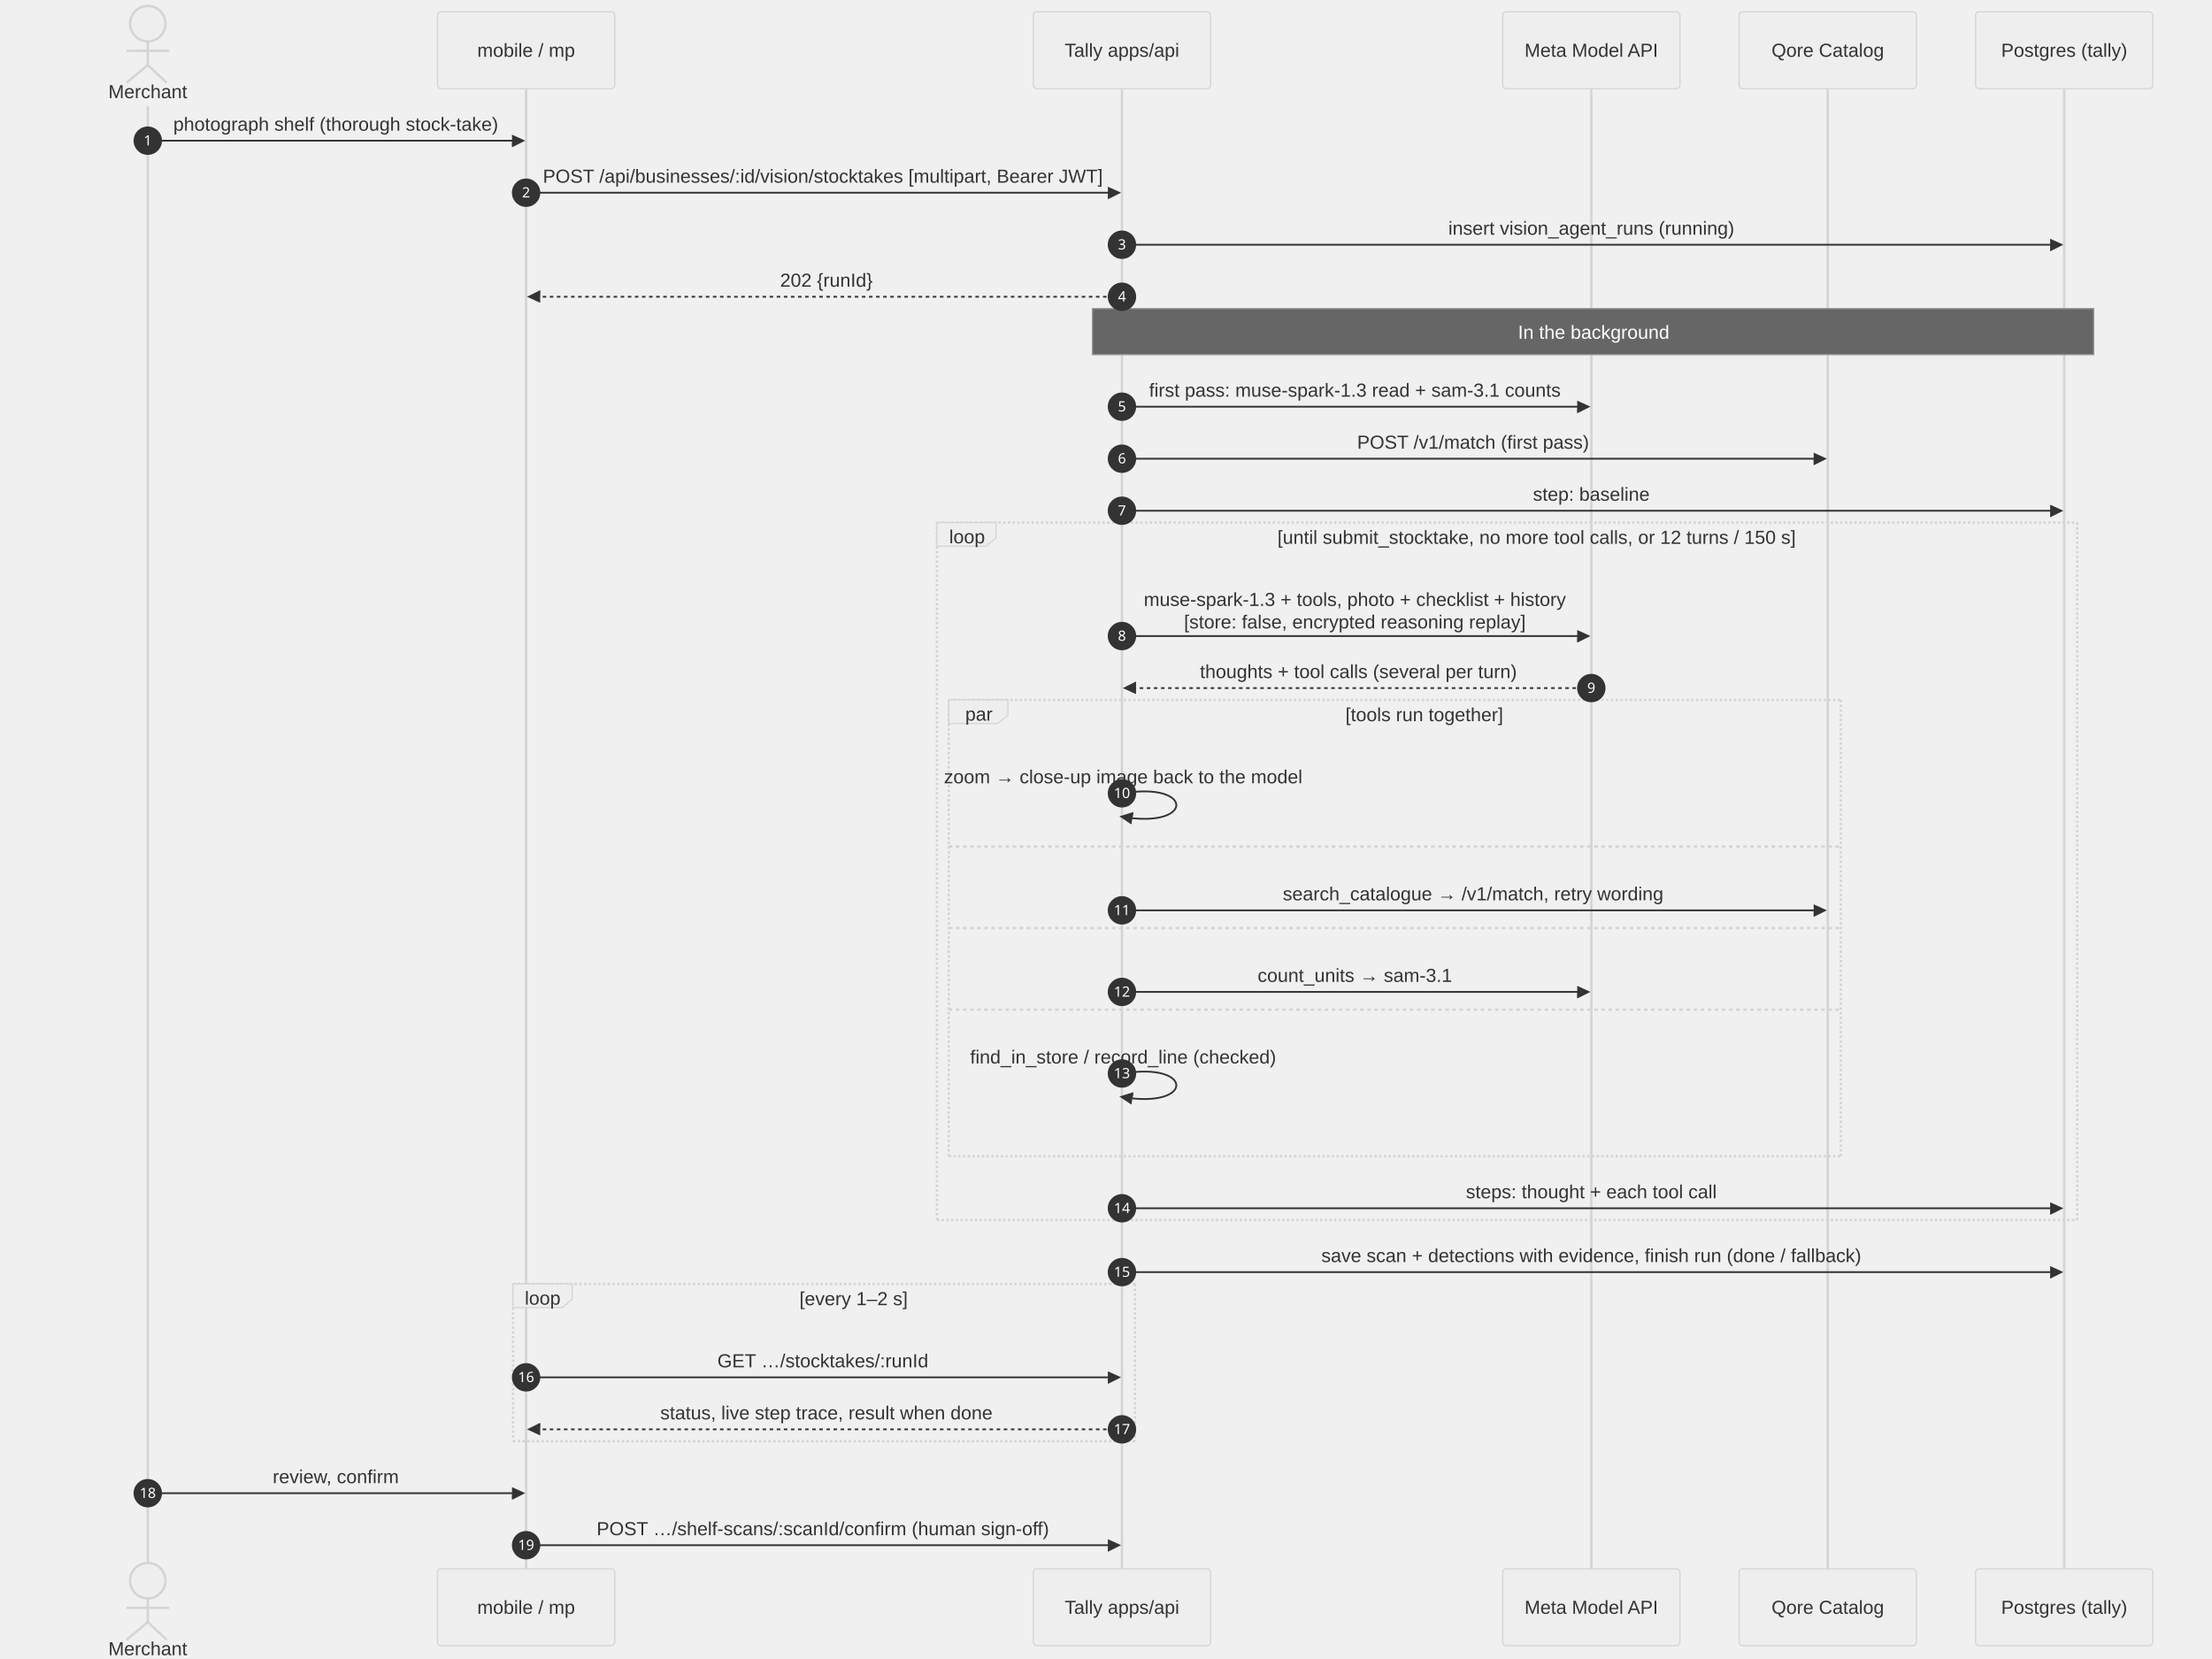
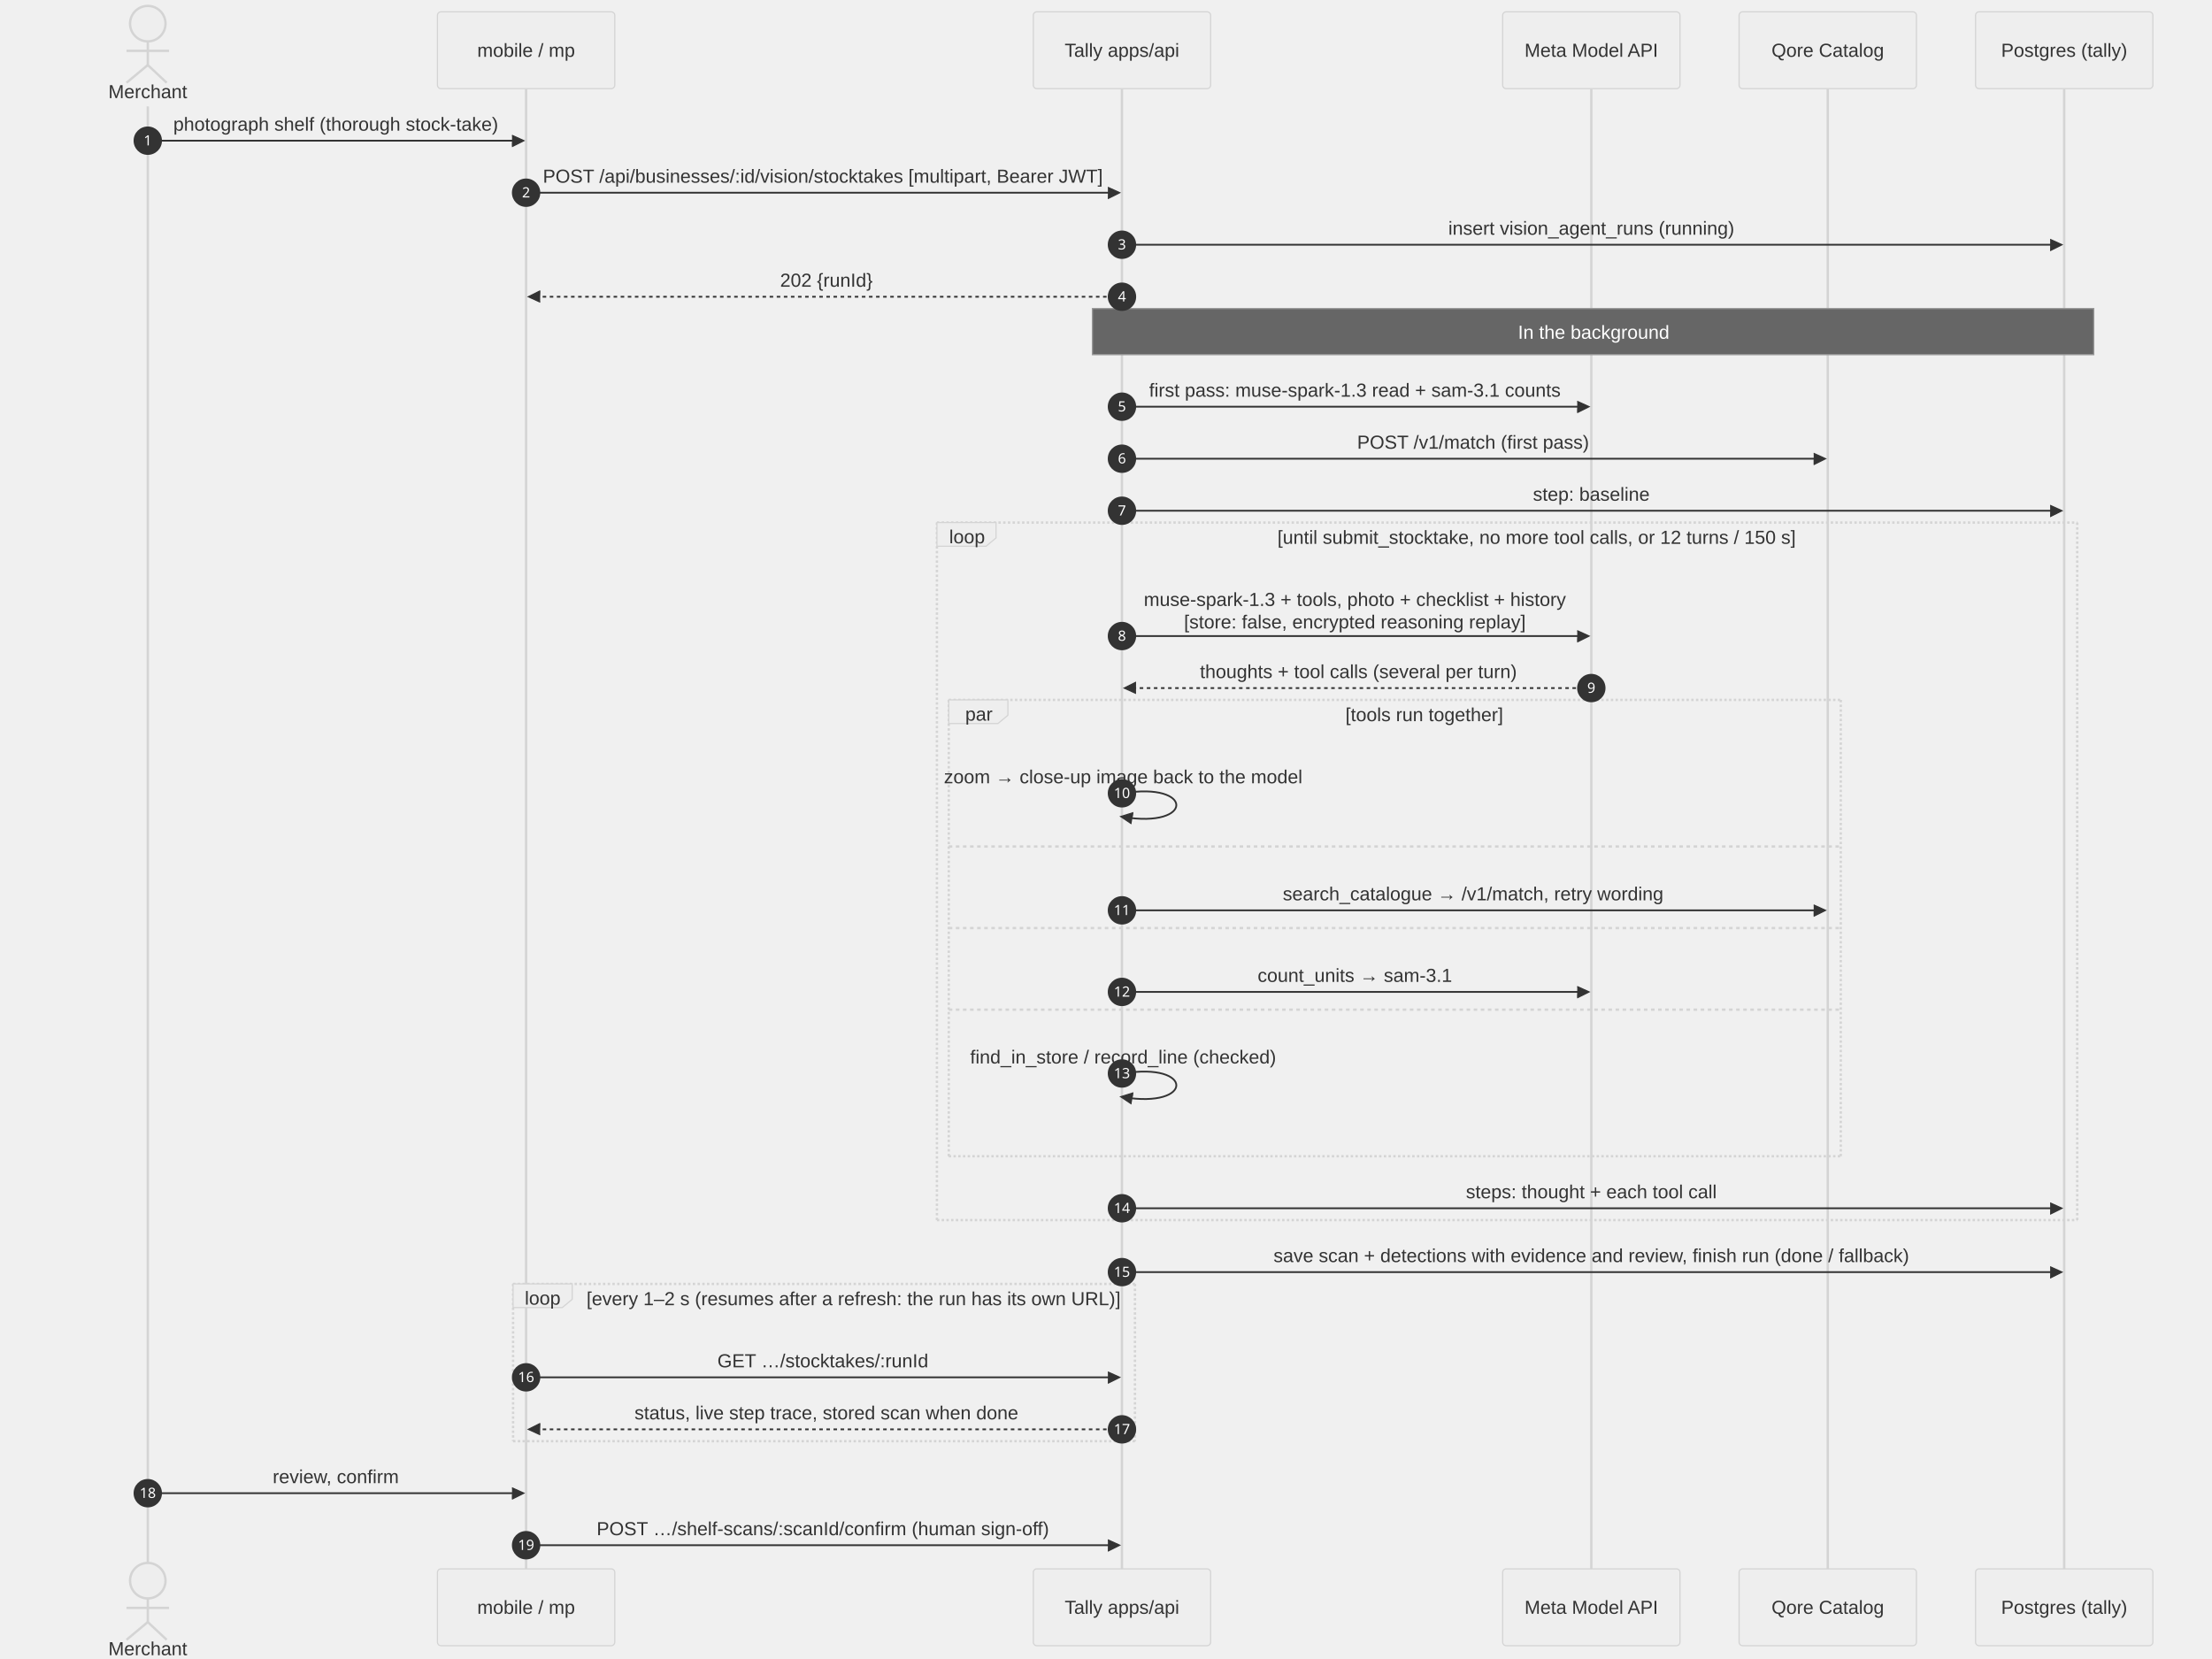
<svg xmlns="http://www.w3.org/2000/svg" id="my-svg" width="100%" style="max-width: 1871px; background-color: white;" viewBox="-50 -10 1871 1403" role="graphics-document document" aria-roledescription="sequence">
  <g>
    <rect x="1621" y="1317" fill="#eaeaea" stroke="#666" width="150" height="65" name="D" rx="3" ry="3" class="actor actor-bottom" />
    <text x="1696" y="1349.5" dominant-baseline="central" alignment-baseline="central" class="actor actor-box" style="text-anchor: middle; font-size: 16px; font-weight: 400;">
      <tspan x="1696" dy="0">Postgres (tally)</tspan>
    </text>
  </g>
  <g>
    <rect x="1421" y="1317" fill="#eaeaea" stroke="#666" width="150" height="65" name="Q" rx="3" ry="3" class="actor actor-bottom" />
    <text x="1496" y="1349.5" dominant-baseline="central" alignment-baseline="central" class="actor actor-box" style="text-anchor: middle; font-size: 16px; font-weight: 400;">
      <tspan x="1496" dy="0">Qore Catalog</tspan>
    </text>
  </g>
  <g>
    <rect x="1221" y="1317" fill="#eaeaea" stroke="#666" width="150" height="65" name="S" rx="3" ry="3" class="actor actor-bottom" />
    <text x="1296" y="1349.5" dominant-baseline="central" alignment-baseline="central" class="actor actor-box" style="text-anchor: middle; font-size: 16px; font-weight: 400;">
      <tspan x="1296" dy="0">Meta Model API</tspan>
    </text>
  </g>
  <g>
    <rect x="824" y="1317" fill="#eaeaea" stroke="#666" width="150" height="65" name="A" rx="3" ry="3" class="actor actor-bottom" />
    <text x="899" y="1349.5" dominant-baseline="central" alignment-baseline="central" class="actor actor-box" style="text-anchor: middle; font-size: 16px; font-weight: 400;">
      <tspan x="899" dy="0">Tally apps/api</tspan>
    </text>
  </g>
  <g>
    <rect x="320" y="1317" fill="#eaeaea" stroke="#666" width="150" height="65" name="P" rx="3" ry="3" class="actor actor-bottom" />
    <text x="395" y="1349.5" dominant-baseline="central" alignment-baseline="central" class="actor actor-box" style="text-anchor: middle; font-size: 16px; font-weight: 400;">
      <tspan x="395" dy="0">mobile / mp</tspan>
    </text>
  </g>
  <g />
  <g>
    <line id="actor5" x1="1696" y1="65" x2="1696" y2="1317" class="actor-line 200" stroke-width="0.5px" stroke="#999" name="D" data-et="life-line" data-id="D" />
    <g id="root-5" data-et="participant" data-type="participant" data-id="D">
      <rect x="1621" y="0" fill="#eaeaea" stroke="#666" width="150" height="65" name="D" rx="3" ry="3" class="actor actor-top" />
      <text x="1696" y="32.5" dominant-baseline="central" alignment-baseline="central" class="actor actor-box" style="text-anchor: middle; font-size: 16px; font-weight: 400;">
        <tspan x="1696" dy="0">Postgres (tally)</tspan>
      </text>
    </g>
  </g>
  <g>
    <line id="actor4" x1="1496" y1="65" x2="1496" y2="1317" class="actor-line 200" stroke-width="0.5px" stroke="#999" name="Q" data-et="life-line" data-id="Q" />
    <g id="root-4" data-et="participant" data-type="participant" data-id="Q">
      <rect x="1421" y="0" fill="#eaeaea" stroke="#666" width="150" height="65" name="Q" rx="3" ry="3" class="actor actor-top" />
      <text x="1496" y="32.5" dominant-baseline="central" alignment-baseline="central" class="actor actor-box" style="text-anchor: middle; font-size: 16px; font-weight: 400;">
        <tspan x="1496" dy="0">Qore Catalog</tspan>
      </text>
    </g>
  </g>
  <g>
    <line id="actor3" x1="1296" y1="65" x2="1296" y2="1317" class="actor-line 200" stroke-width="0.5px" stroke="#999" name="S" data-et="life-line" data-id="S" />
    <g id="root-3" data-et="participant" data-type="participant" data-id="S">
      <rect x="1221" y="0" fill="#eaeaea" stroke="#666" width="150" height="65" name="S" rx="3" ry="3" class="actor actor-top" />
      <text x="1296" y="32.5" dominant-baseline="central" alignment-baseline="central" class="actor actor-box" style="text-anchor: middle; font-size: 16px; font-weight: 400;">
        <tspan x="1296" dy="0">Meta Model API</tspan>
      </text>
    </g>
  </g>
  <g>
    <line id="actor2" x1="899" y1="65" x2="899" y2="1317" class="actor-line 200" stroke-width="0.5px" stroke="#999" name="A" data-et="life-line" data-id="A" />
    <g id="root-2" data-et="participant" data-type="participant" data-id="A">
      <rect x="824" y="0" fill="#eaeaea" stroke="#666" width="150" height="65" name="A" rx="3" ry="3" class="actor actor-top" />
      <text x="899" y="32.5" dominant-baseline="central" alignment-baseline="central" class="actor actor-box" style="text-anchor: middle; font-size: 16px; font-weight: 400;">
        <tspan x="899" dy="0">Tally apps/api</tspan>
      </text>
    </g>
  </g>
  <g>
    <line id="actor1" x1="395" y1="65" x2="395" y2="1317" class="actor-line 200" stroke-width="0.5px" stroke="#999" name="P" data-et="life-line" data-id="P" />
    <g id="root-1" data-et="participant" data-type="participant" data-id="P">
      <rect x="320" y="0" fill="#eaeaea" stroke="#666" width="150" height="65" name="P" rx="3" ry="3" class="actor actor-top" />
      <text x="395" y="32.5" dominant-baseline="central" alignment-baseline="central" class="actor actor-box" style="text-anchor: middle; font-size: 16px; font-weight: 400;">
        <tspan x="395" dy="0">mobile / mp</tspan>
      </text>
    </g>
  </g>
  <g>
    <line id="actor0" x1="75" y1="80" x2="75" y2="1317" class="actor-line 200" stroke-width="0.5px" stroke="#999" name="M" data-et="life-line" data-id="M" />
  </g>
  <style>#my-svg{font-family:"trebuchet ms",verdana,arial,sans-serif;font-size:16px;fill:#000000;}@keyframes edge-animation-frame{from{stroke-dashoffset:0;}}@keyframes dash{to{stroke-dashoffset:0;}}#my-svg .edge-animation-slow{stroke-dasharray:9,5!important;stroke-dashoffset:900;animation:dash 50s linear infinite;stroke-linecap:round;}#my-svg .edge-animation-fast{stroke-dasharray:9,5!important;stroke-dashoffset:900;animation:dash 20s linear infinite;stroke-linecap:round;}#my-svg .error-icon{fill:#552222;}#my-svg .error-text{fill:#552222;stroke:#552222;}#my-svg .edge-thickness-normal{stroke-width:1px;}#my-svg .edge-thickness-thick{stroke-width:3.5px;}#my-svg .edge-pattern-solid{stroke-dasharray:0;}#my-svg .edge-thickness-invisible{stroke-width:0;fill:none;}#my-svg .edge-pattern-dashed{stroke-dasharray:3;}#my-svg .edge-pattern-dotted{stroke-dasharray:2;}#my-svg .marker{fill:#666;stroke:#666;}#my-svg .marker.cross{stroke:#666;}#my-svg svg{font-family:"trebuchet ms",verdana,arial,sans-serif;font-size:16px;}#my-svg p{margin:0;}#my-svg .actor{stroke:hsl(0, 0%, 83%);fill:#eee;stroke-width:1;}#my-svg rect.actor.outer-path[data-look="neo"]{filter:drop-shadow( 1px 2px 2px rgba(185,185,185,1));}#my-svg rect.note[data-look="neo"]{stroke:#999;fill:#666;filter:drop-shadow( 1px 2px 2px rgba(185,185,185,1));}#my-svg text.actor&gt;tspan{fill:#333;stroke:none;}#my-svg .actor-line{stroke:hsl(0, 0%, 83%);}#my-svg .innerArc{stroke-width:1.5;stroke-dasharray:none;}#my-svg .messageLine0{stroke-width:1.5;stroke-dasharray:none;stroke:#333;}#my-svg .messageLine1{stroke-width:1.5;stroke-dasharray:2,2;stroke:#333;}#my-svg [id$="-arrowhead"] path{fill:#333;stroke:#333;}#my-svg .sequenceNumber{fill:white;}#my-svg [id$="-sequencenumber"]{fill:#333;}#my-svg [id$="-crosshead"] path{fill:#333;stroke:#333;}#my-svg .messageText{fill:#333;stroke:none;}#my-svg .labelBox{stroke:hsl(0, 0%, 83%);fill:#eee;filter:none;}#my-svg .labelText,#my-svg .labelText&gt;tspan{fill:#333;stroke:none;}#my-svg .loopText,#my-svg .loopText&gt;tspan{fill:#333;stroke:none;}#my-svg .sectionTitle,#my-svg .sectionTitle&gt;tspan{fill:#333;stroke:none;}#my-svg .loopLine{stroke-width:2px;stroke-dasharray:2,2;stroke:hsl(0, 0%, 83%);fill:hsl(0, 0%, 83%);}#my-svg .note{stroke:#999;fill:#666;}#my-svg .noteText,#my-svg .noteText&gt;tspan{fill:#fff;stroke:none;font-weight:normal;}#my-svg .activation0{fill:#f4f4f4;stroke:#666;}#my-svg .activation1{fill:#f4f4f4;stroke:#666;}#my-svg .activation2{fill:#f4f4f4;stroke:#666;}#my-svg .actorPopupMenu{position:absolute;}#my-svg .actorPopupMenuPanel{position:absolute;fill:#eee;box-shadow:0px 8px 16px 0px rgba(0,0,0,0.2);filter:drop-shadow(3px 5px 2px rgb(0 0 0 / 0.4));}#my-svg .actor-man circle,#my-svg line{fill:#eee;stroke-width:2px;}#my-svg g rect.rect{filter:drop-shadow( 1px 2px 2px rgba(185,185,185,1));stroke:#999;}#my-svg .node .neo-node{stroke:#999;}#my-svg [data-look="neo"].node rect,#my-svg [data-look="neo"].cluster rect,#my-svg [data-look="neo"].node polygon{stroke:url(#my-svg-gradient);filter:drop-shadow( 1px 2px 2px rgba(185,185,185,1));}#my-svg [data-look="neo"].swimlane.cluster rect{filter:none;}#my-svg [data-look="neo"].node path{stroke:url(#my-svg-gradient);stroke-width:1px;}#my-svg [data-look="neo"].node .outer-path{filter:drop-shadow( 1px 2px 2px rgba(185,185,185,1));}#my-svg [data-look="neo"].node .neo-line path{stroke:#999;filter:none;}#my-svg [data-look="neo"].node circle{stroke:url(#my-svg-gradient);filter:drop-shadow( 1px 2px 2px rgba(185,185,185,1));}#my-svg [data-look="neo"].node circle .state-start{fill:#000000;}#my-svg [data-look="neo"].icon-shape .icon{fill:url(#my-svg-gradient);filter:drop-shadow( 1px 2px 2px rgba(185,185,185,1));}#my-svg [data-look="neo"].icon-shape .icon-neo path{stroke:url(#my-svg-gradient);filter:drop-shadow( 1px 2px 2px rgba(185,185,185,1));}#my-svg :root{--mermaid-font-family:"trebuchet ms",verdana,arial,sans-serif;}</style>
  <g />
  <defs>
    <symbol id="my-svg-computer" width="24" height="24">
      <path transform="scale(.5)" d="M2 2v13h20v-13h-20zm18 11h-16v-9h16v9zm-10.228 6l.466-1h3.524l.467 1h-4.457zm14.228 3h-24l2-6h2.104l-1.33 4h18.45l-1.297-4h2.073l2 6zm-5-10h-14v-7h14v7z" />
    </symbol>
  </defs>
  <defs>
    <symbol id="my-svg-database" fill-rule="evenodd" clip-rule="evenodd">
      <path transform="scale(.5)" d="M12.258.001l.256.004.255.005.253.008.251.01.249.012.247.015.246.016.242.019.241.02.239.023.236.024.233.027.231.028.229.031.225.032.223.034.22.036.217.038.214.04.211.041.208.043.205.045.201.046.198.048.194.05.191.051.187.053.183.054.18.056.175.057.172.059.168.06.163.061.16.063.155.064.15.066.074.033.073.033.071.034.07.034.069.035.068.035.067.035.066.035.064.036.064.036.062.036.06.036.06.037.058.037.058.037.055.038.055.038.053.038.052.038.051.039.05.039.048.039.047.039.045.04.044.04.043.04.041.04.04.041.039.041.037.041.036.041.034.041.033.042.032.042.03.042.029.042.027.042.026.043.024.043.023.043.021.043.02.043.018.044.017.043.015.044.013.044.012.044.011.045.009.044.007.045.006.045.004.045.002.045.001.045v17l-.001.045-.002.045-.004.045-.006.045-.007.045-.009.044-.011.045-.012.044-.013.044-.015.044-.017.043-.018.044-.02.043-.021.043-.023.043-.024.043-.026.043-.027.042-.029.042-.03.042-.032.042-.033.042-.034.041-.036.041-.037.041-.039.041-.04.041-.041.04-.043.04-.044.04-.045.04-.047.039-.048.039-.05.039-.051.039-.052.038-.053.038-.055.038-.055.038-.058.037-.058.037-.06.037-.06.036-.062.036-.064.036-.064.036-.066.035-.067.035-.068.035-.069.035-.07.034-.071.034-.073.033-.074.033-.15.066-.155.064-.16.063-.163.061-.168.06-.172.059-.175.057-.18.056-.183.054-.187.053-.191.051-.194.05-.198.048-.201.046-.205.045-.208.043-.211.041-.214.04-.217.038-.22.036-.223.034-.225.032-.229.031-.231.028-.233.027-.236.024-.239.023-.241.02-.242.019-.246.016-.247.015-.249.012-.251.01-.253.008-.255.005-.256.004-.258.001-.258-.001-.256-.004-.255-.005-.253-.008-.251-.01-.249-.012-.247-.015-.245-.016-.243-.019-.241-.02-.238-.023-.236-.024-.234-.027-.231-.028-.228-.031-.226-.032-.223-.034-.22-.036-.217-.038-.214-.04-.211-.041-.208-.043-.204-.045-.201-.046-.198-.048-.195-.05-.19-.051-.187-.053-.184-.054-.179-.056-.176-.057-.172-.059-.167-.06-.164-.061-.159-.063-.155-.064-.151-.066-.074-.033-.072-.033-.072-.034-.07-.034-.069-.035-.068-.035-.067-.035-.066-.035-.064-.036-.063-.036-.062-.036-.061-.036-.06-.037-.058-.037-.057-.037-.056-.038-.055-.038-.053-.038-.052-.038-.051-.039-.049-.039-.049-.039-.046-.039-.046-.04-.044-.04-.043-.04-.041-.04-.04-.041-.039-.041-.037-.041-.036-.041-.034-.041-.033-.042-.032-.042-.03-.042-.029-.042-.027-.042-.026-.043-.024-.043-.023-.043-.021-.043-.02-.043-.018-.044-.017-.043-.015-.044-.013-.044-.012-.044-.011-.045-.009-.044-.007-.045-.006-.045-.004-.045-.002-.045-.001-.045v-17l.001-.045.002-.045.004-.045.006-.045.007-.045.009-.044.011-.045.012-.044.013-.044.015-.044.017-.043.018-.044.02-.043.021-.043.023-.043.024-.043.026-.043.027-.042.029-.042.03-.042.032-.042.033-.042.034-.041.036-.041.037-.041.039-.041.04-.041.041-.04.043-.04.044-.04.046-.04.046-.039.049-.039.049-.039.051-.039.052-.038.053-.038.055-.038.056-.038.057-.037.058-.037.06-.037.061-.036.062-.036.063-.036.064-.036.066-.035.067-.035.068-.035.069-.035.07-.034.072-.034.072-.033.074-.033.151-.066.155-.064.159-.063.164-.061.167-.06.172-.059.176-.057.179-.056.184-.054.187-.053.19-.051.195-.05.198-.048.201-.046.204-.045.208-.043.211-.041.214-.04.217-.038.22-.036.223-.034.226-.032.228-.031.231-.028.234-.027.236-.024.238-.023.241-.02.243-.019.245-.016.247-.015.249-.012.251-.01.253-.008.255-.005.256-.004.258-.001.258.001zm-9.258 20.499v.01l.001.021.003.021.004.022.005.021.006.022.007.022.009.023.01.022.011.023.012.023.013.023.015.023.016.024.017.023.018.024.019.024.021.024.022.025.023.024.024.025.052.049.056.05.061.051.066.051.07.051.075.051.079.052.084.052.088.052.092.052.097.052.102.051.105.052.11.052.114.051.119.051.123.051.127.05.131.05.135.05.139.048.144.049.147.047.152.047.155.047.16.045.163.045.167.043.171.043.176.041.178.041.183.039.187.039.19.037.194.035.197.035.202.033.204.031.209.03.212.029.216.027.219.025.222.024.226.021.23.02.233.018.236.016.24.015.243.012.246.01.249.008.253.005.256.004.259.001.26-.001.257-.004.254-.005.25-.008.247-.011.244-.012.241-.014.237-.016.233-.018.231-.021.226-.021.224-.024.22-.026.216-.027.212-.028.21-.031.205-.031.202-.034.198-.034.194-.036.191-.037.187-.039.183-.04.179-.04.175-.042.172-.043.168-.044.163-.045.16-.046.155-.046.152-.047.148-.048.143-.049.139-.049.136-.05.131-.05.126-.05.123-.051.118-.052.114-.051.11-.052.106-.052.101-.052.096-.052.092-.052.088-.053.083-.051.079-.052.074-.052.07-.051.065-.051.06-.051.056-.05.051-.05.023-.024.023-.025.021-.024.02-.024.019-.024.018-.024.017-.024.015-.023.014-.024.013-.023.012-.023.01-.023.01-.022.008-.022.006-.022.006-.022.004-.022.004-.021.001-.021.001-.021v-4.127l-.077.055-.08.053-.083.054-.085.053-.087.052-.09.052-.093.051-.095.05-.097.05-.1.049-.102.049-.105.048-.106.047-.109.047-.111.046-.114.045-.115.045-.118.044-.12.043-.122.042-.124.042-.126.041-.128.04-.13.04-.132.038-.134.038-.135.037-.138.037-.139.035-.142.035-.143.034-.144.033-.147.032-.148.031-.15.03-.151.03-.153.029-.154.027-.156.027-.158.026-.159.025-.161.024-.162.023-.163.022-.165.021-.166.02-.167.019-.169.018-.169.017-.171.016-.173.015-.173.014-.175.013-.175.012-.177.011-.178.01-.179.008-.179.008-.181.006-.182.005-.182.004-.184.003-.184.002h-.37l-.184-.002-.184-.003-.182-.004-.182-.005-.181-.006-.179-.008-.179-.008-.178-.01-.176-.011-.176-.012-.175-.013-.173-.014-.172-.015-.171-.016-.17-.017-.169-.018-.167-.019-.166-.02-.165-.021-.163-.022-.162-.023-.161-.024-.159-.025-.157-.026-.156-.027-.155-.027-.153-.029-.151-.03-.15-.03-.148-.031-.146-.032-.145-.033-.143-.034-.141-.035-.14-.035-.137-.037-.136-.037-.134-.038-.132-.038-.13-.04-.128-.04-.126-.041-.124-.042-.122-.042-.12-.044-.117-.043-.116-.045-.113-.045-.112-.046-.109-.047-.106-.047-.105-.048-.102-.049-.1-.049-.097-.05-.095-.05-.093-.052-.09-.051-.087-.052-.085-.053-.083-.054-.08-.054-.077-.054v4.127zm0-5.654v.011l.001.021.003.021.004.021.005.022.006.022.007.022.009.022.01.022.011.023.012.023.013.023.015.024.016.023.017.024.018.024.019.024.021.024.022.024.023.025.024.024.052.05.056.05.061.05.066.051.07.051.075.052.079.051.084.052.088.052.092.052.097.052.102.052.105.052.11.051.114.051.119.052.123.05.127.051.131.05.135.049.139.049.144.048.147.048.152.047.155.046.16.045.163.045.167.044.171.042.176.042.178.04.183.04.187.038.19.037.194.036.197.034.202.033.204.032.209.03.212.028.216.027.219.025.222.024.226.022.23.02.233.018.236.016.24.014.243.012.246.01.249.008.253.006.256.003.259.001.26-.001.257-.003.254-.006.25-.008.247-.01.244-.012.241-.015.237-.016.233-.018.231-.02.226-.022.224-.024.22-.025.216-.027.212-.029.21-.03.205-.032.202-.033.198-.035.194-.036.191-.037.187-.039.183-.039.179-.041.175-.042.172-.043.168-.044.163-.045.16-.045.155-.047.152-.047.148-.048.143-.048.139-.05.136-.049.131-.05.126-.051.123-.051.118-.051.114-.052.11-.052.106-.052.101-.052.096-.052.092-.052.088-.052.083-.052.079-.052.074-.051.07-.052.065-.051.06-.05.056-.051.051-.049.023-.025.023-.024.021-.025.02-.024.019-.024.018-.024.017-.024.015-.023.014-.023.013-.024.012-.022.01-.023.01-.023.008-.022.006-.022.006-.022.004-.021.004-.022.001-.021.001-.021v-4.139l-.077.054-.08.054-.083.054-.085.052-.087.053-.09.051-.093.051-.095.051-.097.05-.1.049-.102.049-.105.048-.106.047-.109.047-.111.046-.114.045-.115.044-.118.044-.12.044-.122.042-.124.042-.126.041-.128.04-.13.039-.132.039-.134.038-.135.037-.138.036-.139.036-.142.035-.143.033-.144.033-.147.033-.148.031-.15.03-.151.03-.153.028-.154.028-.156.027-.158.026-.159.025-.161.024-.162.023-.163.022-.165.021-.166.02-.167.019-.169.018-.169.017-.171.016-.173.015-.173.014-.175.013-.175.012-.177.011-.178.009-.179.009-.179.007-.181.007-.182.005-.182.004-.184.003-.184.002h-.37l-.184-.002-.184-.003-.182-.004-.182-.005-.181-.007-.179-.007-.179-.009-.178-.009-.176-.011-.176-.012-.175-.013-.173-.014-.172-.015-.171-.016-.17-.017-.169-.018-.167-.019-.166-.02-.165-.021-.163-.022-.162-.023-.161-.024-.159-.025-.157-.026-.156-.027-.155-.028-.153-.028-.151-.03-.15-.03-.148-.031-.146-.033-.145-.033-.143-.033-.141-.035-.14-.036-.137-.036-.136-.037-.134-.038-.132-.039-.13-.039-.128-.04-.126-.041-.124-.042-.122-.043-.12-.043-.117-.044-.116-.044-.113-.046-.112-.046-.109-.046-.106-.047-.105-.048-.102-.049-.1-.049-.097-.05-.095-.051-.093-.051-.09-.051-.087-.053-.085-.052-.083-.054-.08-.054-.077-.054v4.139zm0-5.666v.011l.001.02.003.022.004.021.005.022.006.021.007.022.009.023.01.022.011.023.012.023.013.023.015.023.016.024.017.024.018.023.019.024.021.025.022.024.023.024.024.025.052.05.056.05.061.05.066.051.07.051.075.052.079.051.084.052.088.052.092.052.097.052.102.052.105.051.11.052.114.051.119.051.123.051.127.05.131.05.135.05.139.049.144.048.147.048.152.047.155.046.16.045.163.045.167.043.171.043.176.042.178.04.183.04.187.038.19.037.194.036.197.034.202.033.204.032.209.03.212.028.216.027.219.025.222.024.226.021.23.02.233.018.236.017.24.014.243.012.246.01.249.008.253.006.256.003.259.001.26-.001.257-.003.254-.006.25-.008.247-.01.244-.013.241-.014.237-.016.233-.018.231-.02.226-.022.224-.024.22-.025.216-.027.212-.029.21-.03.205-.032.202-.033.198-.035.194-.036.191-.037.187-.039.183-.039.179-.041.175-.042.172-.043.168-.044.163-.045.16-.045.155-.047.152-.047.148-.048.143-.049.139-.049.136-.049.131-.051.126-.05.123-.051.118-.052.114-.051.11-.052.106-.052.101-.052.096-.052.092-.052.088-.052.083-.052.079-.052.074-.052.07-.051.065-.051.06-.051.056-.05.051-.049.023-.025.023-.025.021-.024.02-.024.019-.024.018-.024.017-.024.015-.023.014-.024.013-.023.012-.023.01-.022.01-.023.008-.022.006-.022.006-.022.004-.022.004-.021.001-.021.001-.021v-4.153l-.077.054-.08.054-.083.053-.085.053-.087.053-.09.051-.093.051-.095.051-.097.05-.1.049-.102.048-.105.048-.106.048-.109.046-.111.046-.114.046-.115.044-.118.044-.12.043-.122.043-.124.042-.126.041-.128.04-.13.039-.132.039-.134.038-.135.037-.138.036-.139.036-.142.034-.143.034-.144.033-.147.032-.148.032-.15.03-.151.03-.153.028-.154.028-.156.027-.158.026-.159.024-.161.024-.162.023-.163.023-.165.021-.166.02-.167.019-.169.018-.169.017-.171.016-.173.015-.173.014-.175.013-.175.012-.177.01-.178.01-.179.009-.179.007-.181.006-.182.006-.182.004-.184.003-.184.001-.185.001-.185-.001-.184-.001-.184-.003-.182-.004-.182-.006-.181-.006-.179-.007-.179-.009-.178-.01-.176-.01-.176-.012-.175-.013-.173-.014-.172-.015-.171-.016-.17-.017-.169-.018-.167-.019-.166-.02-.165-.021-.163-.023-.162-.023-.161-.024-.159-.024-.157-.026-.156-.027-.155-.028-.153-.028-.151-.03-.15-.03-.148-.032-.146-.032-.145-.033-.143-.034-.141-.034-.14-.036-.137-.036-.136-.037-.134-.038-.132-.039-.13-.039-.128-.041-.126-.041-.124-.041-.122-.043-.12-.043-.117-.044-.116-.044-.113-.046-.112-.046-.109-.046-.106-.048-.105-.048-.102-.048-.1-.05-.097-.049-.095-.051-.093-.051-.09-.052-.087-.052-.085-.053-.083-.053-.08-.054-.077-.054v4.153zm8.74-8.179l-.257.004-.254.005-.25.008-.247.011-.244.012-.241.014-.237.016-.233.018-.231.021-.226.022-.224.023-.22.026-.216.027-.212.028-.21.031-.205.032-.202.033-.198.034-.194.036-.191.038-.187.038-.183.04-.179.041-.175.042-.172.043-.168.043-.163.045-.16.046-.155.046-.152.048-.148.048-.143.048-.139.049-.136.05-.131.05-.126.051-.123.051-.118.051-.114.052-.11.052-.106.052-.101.052-.096.052-.092.052-.088.052-.083.052-.079.052-.074.051-.07.052-.065.051-.06.05-.056.05-.051.05-.023.025-.023.024-.021.024-.02.025-.019.024-.018.024-.017.023-.015.024-.014.023-.013.023-.012.023-.01.023-.01.022-.008.022-.006.023-.006.021-.004.022-.004.021-.001.021-.001.021.001.021.001.021.004.021.004.022.006.021.006.023.008.022.01.022.01.023.012.023.013.023.014.023.015.024.017.023.018.024.019.024.02.025.021.024.023.024.023.025.051.05.056.05.06.05.065.051.07.052.074.051.079.052.083.052.088.052.092.052.096.052.101.052.106.052.11.052.114.052.118.051.123.051.126.051.131.05.136.05.139.049.143.048.148.048.152.048.155.046.16.046.163.045.168.043.172.043.175.042.179.041.183.04.187.038.191.038.194.036.198.034.202.033.205.032.21.031.212.028.216.027.22.026.224.023.226.022.231.021.233.018.237.016.241.014.244.012.247.011.25.008.254.005.257.004.26.001.26-.001.257-.004.254-.005.25-.008.247-.011.244-.012.241-.014.237-.016.233-.018.231-.021.226-.022.224-.023.22-.026.216-.027.212-.028.21-.031.205-.032.202-.033.198-.034.194-.036.191-.038.187-.038.183-.04.179-.041.175-.042.172-.043.168-.043.163-.045.16-.046.155-.046.152-.048.148-.048.143-.048.139-.049.136-.05.131-.05.126-.051.123-.051.118-.051.114-.052.11-.052.106-.052.101-.052.096-.052.092-.052.088-.052.083-.052.079-.052.074-.051.07-.052.065-.051.06-.05.056-.05.051-.05.023-.025.023-.024.021-.024.02-.025.019-.024.018-.024.017-.023.015-.024.014-.023.013-.023.012-.023.01-.023.01-.022.008-.022.006-.023.006-.021.004-.022.004-.021.001-.021.001-.021-.001-.021-.001-.021-.004-.021-.004-.022-.006-.021-.006-.023-.008-.022-.01-.022-.01-.023-.012-.023-.013-.023-.014-.023-.015-.024-.017-.023-.018-.024-.019-.024-.02-.025-.021-.024-.023-.024-.023-.025-.051-.05-.056-.05-.06-.05-.065-.051-.07-.052-.074-.051-.079-.052-.083-.052-.088-.052-.092-.052-.096-.052-.101-.052-.106-.052-.11-.052-.114-.052-.118-.051-.123-.051-.126-.051-.131-.05-.136-.05-.139-.049-.143-.048-.148-.048-.152-.048-.155-.046-.16-.046-.163-.045-.168-.043-.172-.043-.175-.042-.179-.041-.183-.04-.187-.038-.191-.038-.194-.036-.198-.034-.202-.033-.205-.032-.21-.031-.212-.028-.216-.027-.22-.026-.224-.023-.226-.022-.231-.021-.233-.018-.237-.016-.241-.014-.244-.012-.247-.011-.25-.008-.254-.005-.257-.004-.26-.001-.26.001z" />
    </symbol>
  </defs>
  <defs>
    <symbol id="my-svg-clock" width="24" height="24">
      <path transform="scale(.5)" d="M12 2c5.514 0 10 4.486 10 10s-4.486 10-10 10-10-4.486-10-10 4.486-10 10-10zm0-2c-6.627 0-12 5.373-12 12s5.373 12 12 12 12-5.373 12-12-5.373-12-12-12zm5.848 12.459c.202.038.202.333.001.372-1.907.361-6.045 1.111-6.547 1.111-.719 0-1.301-.582-1.301-1.301 0-.512.77-5.447 1.125-7.445.034-.192.312-.181.343.014l.985 6.238 5.394 1.011z" />
    </symbol>
  </defs>
  <defs>
    <marker id="my-svg-arrowhead" refX="7.9" refY="5" markerUnits="userSpaceOnUse" markerWidth="12" markerHeight="12" orient="auto-start-reverse">
      <path d="M -1 0 L 10 5 L 0 10 z" />
    </marker>
  </defs>
  <defs>
    <marker id="my-svg-crosshead" markerWidth="15" markerHeight="8" orient="auto" refX="4" refY="4.5">
      <path fill="none" stroke="#000000" stroke-width="1pt" d="M 1,2 L 6,7 M 6,2 L 1,7" style="stroke-dasharray: 0, 0;" />
    </marker>
  </defs>
  <defs>
    <marker id="my-svg-filled-head" refX="15.5" refY="7" markerWidth="20" markerHeight="28" orient="auto">
      <path d="M 18,7 L9,13 L14,7 L9,1 Z" />
    </marker>
  </defs>
  <defs>
    <marker id="my-svg-sequencenumber" refX="15" refY="15" markerWidth="60" markerHeight="40" orient="auto">
      <circle cx="15" cy="15" r="6" />
    </marker>
  </defs>
  <defs>
    <marker id="my-svg-solidTopArrowHead" refX="7.9" refY="7.25" markerUnits="userSpaceOnUse" markerWidth="12" markerHeight="12" orient="auto-start-reverse">
      <path d="M 0 0 L 10 8 L 0 8 z" />
    </marker>
  </defs>
  <defs>
    <marker id="my-svg-solidBottomArrowHead" refX="7.9" refY="0.75" markerUnits="userSpaceOnUse" markerWidth="12" markerHeight="12" orient="auto-start-reverse">
      <path d="M 0 0 L 10 0 L 0 8 z" />
    </marker>
  </defs>
  <defs>
    <marker id="my-svg-stickTopArrowHead" refX="7.5" refY="7" markerUnits="userSpaceOnUse" markerWidth="12" markerHeight="12" orient="auto-start-reverse">
      <path d="M 0 0 L 7 7" stroke="black" stroke-width="1.5" fill="none" />
    </marker>
  </defs>
  <defs>
    <marker id="my-svg-stickBottomArrowHead" refX="7.5" refY="0" markerUnits="userSpaceOnUse" markerWidth="12" markerHeight="12" orient="auto-start-reverse">
      <path d="M 0 7 L 7 0" stroke="black" stroke-width="1.5" fill="none" />
    </marker>
  </defs>
  <g data-et="note" data-id="i5">
    <rect x="874" y="251" fill="#EDF2AE" stroke="#666" width="847" height="39" class="note" />
    <text x="1298" y="256" text-anchor="middle" dominant-baseline="middle" alignment-baseline="middle" class="noteText" dy="1em" style="font-size: 16px; font-weight: 400;">
      <tspan x="1298">In the background</tspan>
    </text>
  </g>
  <g data-et="control-structure" data-id="i20">
    <line x1="752.5" y1="582" x2="1507" y2="582" class="loopLine" />
    <line x1="1507" y1="582" x2="1507" y2="968" class="loopLine" />
    <line x1="752.5" y1="968" x2="1507" y2="968" class="loopLine" />
    <line x1="752.5" y1="582" x2="752.5" y2="968" class="loopLine" />
    <line x1="752.5" y1="706" x2="1507" y2="706" class="loopLine" style="stroke-dasharray: 3, 3;" />
    <line x1="752.5" y1="775" x2="1507" y2="775" class="loopLine" style="stroke-dasharray: 3, 3;" />
    <line x1="752.5" y1="844" x2="1507" y2="844" class="loopLine" style="stroke-dasharray: 3, 3;" />
    <polygon points="752.5,582 802.5,582 802.5,595 794.1,602 752.5,602" class="labelBox" />
    <text x="778" y="595" text-anchor="middle" dominant-baseline="middle" alignment-baseline="middle" class="labelText" style="font-size: 16px; font-weight: 400;">par</text>
    <text x="1154.75" y="600" text-anchor="middle" class="loopText" style="font-size: 16px; font-weight: 400;">
      <tspan x="1154.75">[tools run together]</tspan>
    </text>
  </g>
  <g data-et="control-structure" data-id="i22">
    <line x1="742.5" y1="432" x2="1707" y2="432" class="loopLine" />
    <line x1="1707" y1="432" x2="1707" y2="1022" class="loopLine" />
    <line x1="742.5" y1="1022" x2="1707" y2="1022" class="loopLine" />
    <line x1="742.5" y1="432" x2="742.5" y2="1022" class="loopLine" />
    <polygon points="742.5,432 792.5,432 792.5,445 784.1,452 742.5,452" class="labelBox" />
    <text x="768" y="445" text-anchor="middle" dominant-baseline="middle" alignment-baseline="middle" class="labelText" style="font-size: 16px; font-weight: 400;">loop</text>
    <text x="1249.75" y="450" text-anchor="middle" class="loopText" style="font-size: 16px; font-weight: 400;">
      <tspan x="1249.75">[until submit_stocktake, no more tool calls, or 12 turns / 150 s]</tspan>
    </text>
  </g>
  <g data-et="control-structure" data-id="i27">
    <line x1="384" y1="1076" x2="910" y2="1076" class="loopLine" />
    <line x1="910" y1="1076" x2="910" y2="1209" class="loopLine" />
    <line x1="384" y1="1209" x2="910" y2="1209" class="loopLine" />
    <line x1="384" y1="1076" x2="384" y2="1209" class="loopLine" />
    <polygon points="384,1076 434,1076 434,1089 425.6,1096 384,1096" class="labelBox" />
    <text x="409" y="1089" text-anchor="middle" dominant-baseline="middle" alignment-baseline="middle" class="labelText" style="font-size: 16px; font-weight: 400;">loop</text>
    <text x="672" y="1094" text-anchor="middle" class="loopText" style="font-size: 16px; font-weight: 400;">
-       <tspan x="672">[every 1–2 s]</tspan>
+       <tspan x="672">[every 1–2 s (resumes after a refresh: the run has its own URL)]</tspan>
    </text>
  </g>
  <g class="actor-man actor-top" name="M" data-et="participant" data-type="actor" data-id="M" style="stroke: rgb(212, 212, 212);">
    <line id="actor-man-torso0" x1="75" y1="25" x2="75" y2="45" />
    <line id="actor-man-arms0" x1="57" y1="33" x2="93" y2="33" />
    <line x1="57" y1="60" x2="75" y2="45" />
    <line x1="75" y1="45" x2="91" y2="60" />
    <circle cx="75" cy="10" r="15" width="150" height="65" />
    <text x="75" y="67.5" dominant-baseline="central" alignment-baseline="central" class="actor actor-man" style="text-anchor: middle; font-size: 16px; font-weight: 400;">
      <tspan x="75" dy="0">Merchant</tspan>
    </text>
  </g>
  <text x="234" y="80" text-anchor="middle" dominant-baseline="middle" alignment-baseline="middle" class="messageText" dy="1em" style="font-size: 16px; font-weight: 400;">photograph shelf (thorough stock-take)</text>
  <line x1="82" y1="109" x2="391" y2="109" class="messageLine0" data-et="message" data-id="i1" data-from="M" data-to="P" stroke-width="2" stroke="none" marker-end="url(#my-svg-arrowhead)" style="fill: none;" />
  <line x1="75" y1="109" x2="75" y2="109" stroke-width="0" marker-start="url(#my-svg-sequencenumber)" />
  <text x="75" y="113" font-family="sans-serif" font-size="12px" text-anchor="middle" class="sequenceNumber">1</text>
  <text x="646" y="124" text-anchor="middle" dominant-baseline="middle" alignment-baseline="middle" class="messageText" dy="1em" style="font-size: 16px; font-weight: 400;">POST /api/businesses/:id/vision/stocktakes [multipart, Bearer JWT]</text>
  <line x1="402" y1="153" x2="895" y2="153" class="messageLine0" data-et="message" data-id="i2" data-from="P" data-to="A" stroke-width="2" stroke="none" marker-end="url(#my-svg-arrowhead)" style="fill: none;" />
  <line x1="395" y1="153" x2="395" y2="153" stroke-width="0" marker-start="url(#my-svg-sequencenumber)" />
  <text x="395" y="157" font-family="sans-serif" font-size="12px" text-anchor="middle" class="sequenceNumber">2</text>
  <text x="1296" y="168" text-anchor="middle" dominant-baseline="middle" alignment-baseline="middle" class="messageText" dy="1em" style="font-size: 16px; font-weight: 400;">insert vision_agent_runs (running)</text>
  <line x1="906" y1="197" x2="1692" y2="197" class="messageLine0" data-et="message" data-id="i3" data-from="A" data-to="D" stroke-width="2" stroke="none" marker-end="url(#my-svg-arrowhead)" style="fill: none;" />
  <line x1="899" y1="197" x2="899" y2="197" stroke-width="0" marker-start="url(#my-svg-sequencenumber)" />
  <text x="899" y="201" font-family="sans-serif" font-size="12px" text-anchor="middle" class="sequenceNumber">3</text>
  <text x="649" y="212" text-anchor="middle" dominant-baseline="middle" alignment-baseline="middle" class="messageText" dy="1em" style="font-size: 16px; font-weight: 400;">202 {runId}</text>
  <line x1="904" y1="241" x2="399" y2="241" class="messageLine1" data-et="message" data-id="i4" data-from="A" data-to="P" stroke-width="2" stroke="none" marker-end="url(#my-svg-arrowhead)" style="stroke-dasharray: 3, 3; fill: none;" />
  <line x1="899" y1="241" x2="899" y2="241" stroke-width="0" marker-start="url(#my-svg-sequencenumber)" />
  <text x="899" y="245" font-family="sans-serif" font-size="12px" text-anchor="middle" class="sequenceNumber">4</text>
  <text x="1096" y="305" text-anchor="middle" dominant-baseline="middle" alignment-baseline="middle" class="messageText" dy="1em" style="font-size: 16px; font-weight: 400;">first pass: muse-spark-1.3 read + sam-3.1 counts</text>
  <line x1="906" y1="334" x2="1292" y2="334" class="messageLine0" data-et="message" data-id="i6" data-from="A" data-to="S" stroke-width="2" stroke="none" marker-end="url(#my-svg-arrowhead)" style="fill: none;" />
  <line x1="899" y1="334" x2="899" y2="334" stroke-width="0" marker-start="url(#my-svg-sequencenumber)" />
  <text x="899" y="338" font-family="sans-serif" font-size="12px" text-anchor="middle" class="sequenceNumber">5</text>
  <text x="1196" y="349" text-anchor="middle" dominant-baseline="middle" alignment-baseline="middle" class="messageText" dy="1em" style="font-size: 16px; font-weight: 400;">POST /v1/match (first pass)</text>
  <line x1="906" y1="378" x2="1492" y2="378" class="messageLine0" data-et="message" data-id="i7" data-from="A" data-to="Q" stroke-width="2" stroke="none" marker-end="url(#my-svg-arrowhead)" style="fill: none;" />
  <line x1="899" y1="378" x2="899" y2="378" stroke-width="0" marker-start="url(#my-svg-sequencenumber)" />
  <text x="899" y="382" font-family="sans-serif" font-size="12px" text-anchor="middle" class="sequenceNumber">6</text>
  <text x="1296" y="393" text-anchor="middle" dominant-baseline="middle" alignment-baseline="middle" class="messageText" dy="1em" style="font-size: 16px; font-weight: 400;">step: baseline</text>
  <line x1="906" y1="422" x2="1692" y2="422" class="messageLine0" data-et="message" data-id="i8" data-from="A" data-to="D" stroke-width="2" stroke="none" marker-end="url(#my-svg-arrowhead)" style="fill: none;" />
  <line x1="899" y1="422" x2="899" y2="422" stroke-width="0" marker-start="url(#my-svg-sequencenumber)" />
  <text x="899" y="426" font-family="sans-serif" font-size="12px" text-anchor="middle" class="sequenceNumber">7</text>
  <text x="1096" y="482" text-anchor="middle" dominant-baseline="middle" alignment-baseline="middle" class="messageText" dy="1em" style="font-size: 16px; font-weight: 400;">muse-spark-1.3 + tools, photo + checklist + history</text>
  <text x="1096" y="501" text-anchor="middle" dominant-baseline="middle" alignment-baseline="middle" class="messageText" dy="1em" style="font-size: 16px; font-weight: 400;">[store: false, encrypted reasoning replay]</text>
  <line x1="906" y1="528" x2="1292" y2="528" class="messageLine0" data-et="message" data-id="i10" data-from="A" data-to="S" stroke-width="2" stroke="none" marker-end="url(#my-svg-arrowhead)" style="fill: none;" />
  <line x1="899" y1="528" x2="899" y2="528" stroke-width="0" marker-start="url(#my-svg-sequencenumber)" />
  <text x="899" y="532" font-family="sans-serif" font-size="12px" text-anchor="middle" class="sequenceNumber">8</text>
  <text x="1099" y="543" text-anchor="middle" dominant-baseline="middle" alignment-baseline="middle" class="messageText" dy="1em" style="font-size: 16px; font-weight: 400;">thoughts + tool calls (several per turn)</text>
  <line x1="1301" y1="572" x2="903" y2="572" class="messageLine1" data-et="message" data-id="i11" data-from="S" data-to="A" stroke-width="2" stroke="none" marker-end="url(#my-svg-arrowhead)" style="stroke-dasharray: 3, 3; fill: none;" />
  <line x1="1296" y1="572" x2="1296" y2="572" stroke-width="0" marker-start="url(#my-svg-sequencenumber)" />
  <text x="1296" y="576" font-family="sans-serif" font-size="12px" text-anchor="middle" class="sequenceNumber">9</text>
  <text x="900" y="632" text-anchor="middle" dominant-baseline="middle" alignment-baseline="middle" class="messageText" dy="1em" style="font-size: 16px; font-weight: 400;">zoom → close-up image back to the model</text>
  <path d="M 900,661 C 960,651 960,691 900,681" class="messageLine0" data-et="message" data-id="i13" data-from="A" data-to="A" stroke-width="2" stroke="none" marker-end="url(#my-svg-arrowhead)" x1="906" style="fill: none;" />
  <line x1="899" y1="661" x2="899" y2="661" stroke-width="0" marker-start="url(#my-svg-sequencenumber)" />
  <text x="899" y="665" font-family="sans-serif" font-size="12px" text-anchor="middle" class="sequenceNumber">10</text>
  <text x="1196" y="731" text-anchor="middle" dominant-baseline="middle" alignment-baseline="middle" class="messageText" dy="1em" style="font-size: 16px; font-weight: 400;">search_catalogue → /v1/match, retry wording</text>
  <line x1="906" y1="760" x2="1492" y2="760" class="messageLine0" data-et="message" data-id="i15" data-from="A" data-to="Q" stroke-width="2" stroke="none" marker-end="url(#my-svg-arrowhead)" style="fill: none;" />
  <line x1="899" y1="760" x2="899" y2="760" stroke-width="0" marker-start="url(#my-svg-sequencenumber)" />
  <text x="899" y="764" font-family="sans-serif" font-size="12px" text-anchor="middle" class="sequenceNumber">11</text>
  <text x="1096" y="800" text-anchor="middle" dominant-baseline="middle" alignment-baseline="middle" class="messageText" dy="1em" style="font-size: 16px; font-weight: 400;">count_units → sam-3.1</text>
  <line x1="906" y1="829" x2="1292" y2="829" class="messageLine0" data-et="message" data-id="i17" data-from="A" data-to="S" stroke-width="2" stroke="none" marker-end="url(#my-svg-arrowhead)" style="fill: none;" />
  <line x1="899" y1="829" x2="899" y2="829" stroke-width="0" marker-start="url(#my-svg-sequencenumber)" />
  <text x="899" y="833" font-family="sans-serif" font-size="12px" text-anchor="middle" class="sequenceNumber">12</text>
  <text x="900" y="869" text-anchor="middle" dominant-baseline="middle" alignment-baseline="middle" class="messageText" dy="1em" style="font-size: 16px; font-weight: 400;">find_in_store / record_line (checked)</text>
  <path d="M 900,898 C 960,888 960,928 900,918" class="messageLine0" data-et="message" data-id="i19" data-from="A" data-to="A" stroke-width="2" stroke="none" marker-end="url(#my-svg-arrowhead)" x1="906" style="fill: none;" />
  <line x1="899" y1="898" x2="899" y2="898" stroke-width="0" marker-start="url(#my-svg-sequencenumber)" />
  <text x="899" y="902" font-family="sans-serif" font-size="12px" text-anchor="middle" class="sequenceNumber">13</text>
  <text x="1296" y="983" text-anchor="middle" dominant-baseline="middle" alignment-baseline="middle" class="messageText" dy="1em" style="font-size: 16px; font-weight: 400;">steps: thought + each tool call</text>
  <line x1="906" y1="1012" x2="1692" y2="1012" class="messageLine0" data-et="message" data-id="i21" data-from="A" data-to="D" stroke-width="2" stroke="none" marker-end="url(#my-svg-arrowhead)" style="fill: none;" />
  <line x1="899" y1="1012" x2="899" y2="1012" stroke-width="0" marker-start="url(#my-svg-sequencenumber)" />
  <text x="899" y="1016" font-family="sans-serif" font-size="12px" text-anchor="middle" class="sequenceNumber">14</text>
-   <text x="1296" y="1037" text-anchor="middle" dominant-baseline="middle" alignment-baseline="middle" class="messageText" dy="1em" style="font-size: 16px; font-weight: 400;">save scan + detections with evidence, finish run (done / fallback)</text>
+   <text x="1296" y="1037" text-anchor="middle" dominant-baseline="middle" alignment-baseline="middle" class="messageText" dy="1em" style="font-size: 16px; font-weight: 400;">save scan + detections with evidence and review, finish run (done / fallback)</text>
  <line x1="906" y1="1066" x2="1692" y2="1066" class="messageLine0" data-et="message" data-id="i23" data-from="A" data-to="D" stroke-width="2" stroke="none" marker-end="url(#my-svg-arrowhead)" style="fill: none;" />
  <line x1="899" y1="1066" x2="899" y2="1066" stroke-width="0" marker-start="url(#my-svg-sequencenumber)" />
  <text x="899" y="1070" font-family="sans-serif" font-size="12px" text-anchor="middle" class="sequenceNumber">15</text>
  <text x="646" y="1126" text-anchor="middle" dominant-baseline="middle" alignment-baseline="middle" class="messageText" dy="1em" style="font-size: 16px; font-weight: 400;">GET …/stocktakes/:runId</text>
  <line x1="402" y1="1155" x2="895" y2="1155" class="messageLine0" data-et="message" data-id="i25" data-from="P" data-to="A" stroke-width="2" stroke="none" marker-end="url(#my-svg-arrowhead)" style="fill: none;" />
  <line x1="395" y1="1155" x2="395" y2="1155" stroke-width="0" marker-start="url(#my-svg-sequencenumber)" />
  <text x="395" y="1159" font-family="sans-serif" font-size="12px" text-anchor="middle" class="sequenceNumber">16</text>
-   <text x="649" y="1170" text-anchor="middle" dominant-baseline="middle" alignment-baseline="middle" class="messageText" dy="1em" style="font-size: 16px; font-weight: 400;">status, live step trace, result when done</text>
+   <text x="649" y="1170" text-anchor="middle" dominant-baseline="middle" alignment-baseline="middle" class="messageText" dy="1em" style="font-size: 16px; font-weight: 400;">status, live step trace, stored scan when done</text>
  <line x1="904" y1="1199" x2="399" y2="1199" class="messageLine1" data-et="message" data-id="i26" data-from="A" data-to="P" stroke-width="2" stroke="none" marker-end="url(#my-svg-arrowhead)" style="stroke-dasharray: 3, 3; fill: none;" />
  <line x1="899" y1="1199" x2="899" y2="1199" stroke-width="0" marker-start="url(#my-svg-sequencenumber)" />
  <text x="899" y="1203" font-family="sans-serif" font-size="12px" text-anchor="middle" class="sequenceNumber">17</text>
  <text x="234" y="1224" text-anchor="middle" dominant-baseline="middle" alignment-baseline="middle" class="messageText" dy="1em" style="font-size: 16px; font-weight: 400;">review, confirm</text>
  <line x1="82" y1="1253" x2="391" y2="1253" class="messageLine0" data-et="message" data-id="i28" data-from="M" data-to="P" stroke-width="2" stroke="none" marker-end="url(#my-svg-arrowhead)" style="fill: none;" />
  <line x1="75" y1="1253" x2="75" y2="1253" stroke-width="0" marker-start="url(#my-svg-sequencenumber)" />
  <text x="75" y="1257" font-family="sans-serif" font-size="12px" text-anchor="middle" class="sequenceNumber">18</text>
  <text x="646" y="1268" text-anchor="middle" dominant-baseline="middle" alignment-baseline="middle" class="messageText" dy="1em" style="font-size: 16px; font-weight: 400;">POST …/shelf-scans/:scanId/confirm (human sign-off)</text>
  <line x1="402" y1="1297" x2="895" y2="1297" class="messageLine0" data-et="message" data-id="i29" data-from="P" data-to="A" stroke-width="2" stroke="none" marker-end="url(#my-svg-arrowhead)" style="fill: none;" />
  <line x1="395" y1="1297" x2="395" y2="1297" stroke-width="0" marker-start="url(#my-svg-sequencenumber)" />
  <text x="395" y="1301" font-family="sans-serif" font-size="12px" text-anchor="middle" class="sequenceNumber">19</text>
  <g class="actor-man actor-bottom" name="M" style="stroke: rgb(212, 212, 212);">
    <line id="actor-man-torso5" x1="75" y1="1342" x2="75" y2="1362" />
    <line id="actor-man-arms5" x1="57" y1="1350" x2="93" y2="1350" />
    <line x1="57" y1="1377" x2="75" y2="1362" />
    <line x1="75" y1="1362" x2="91" y2="1377" />
    <circle cx="75" cy="1327" r="15" width="150" height="65" />
    <text x="75" y="1384.5" dominant-baseline="central" alignment-baseline="central" class="actor actor-man" style="text-anchor: middle; font-size: 16px; font-weight: 400;">
      <tspan x="75" dy="0">Merchant</tspan>
    </text>
  </g>
</svg>
